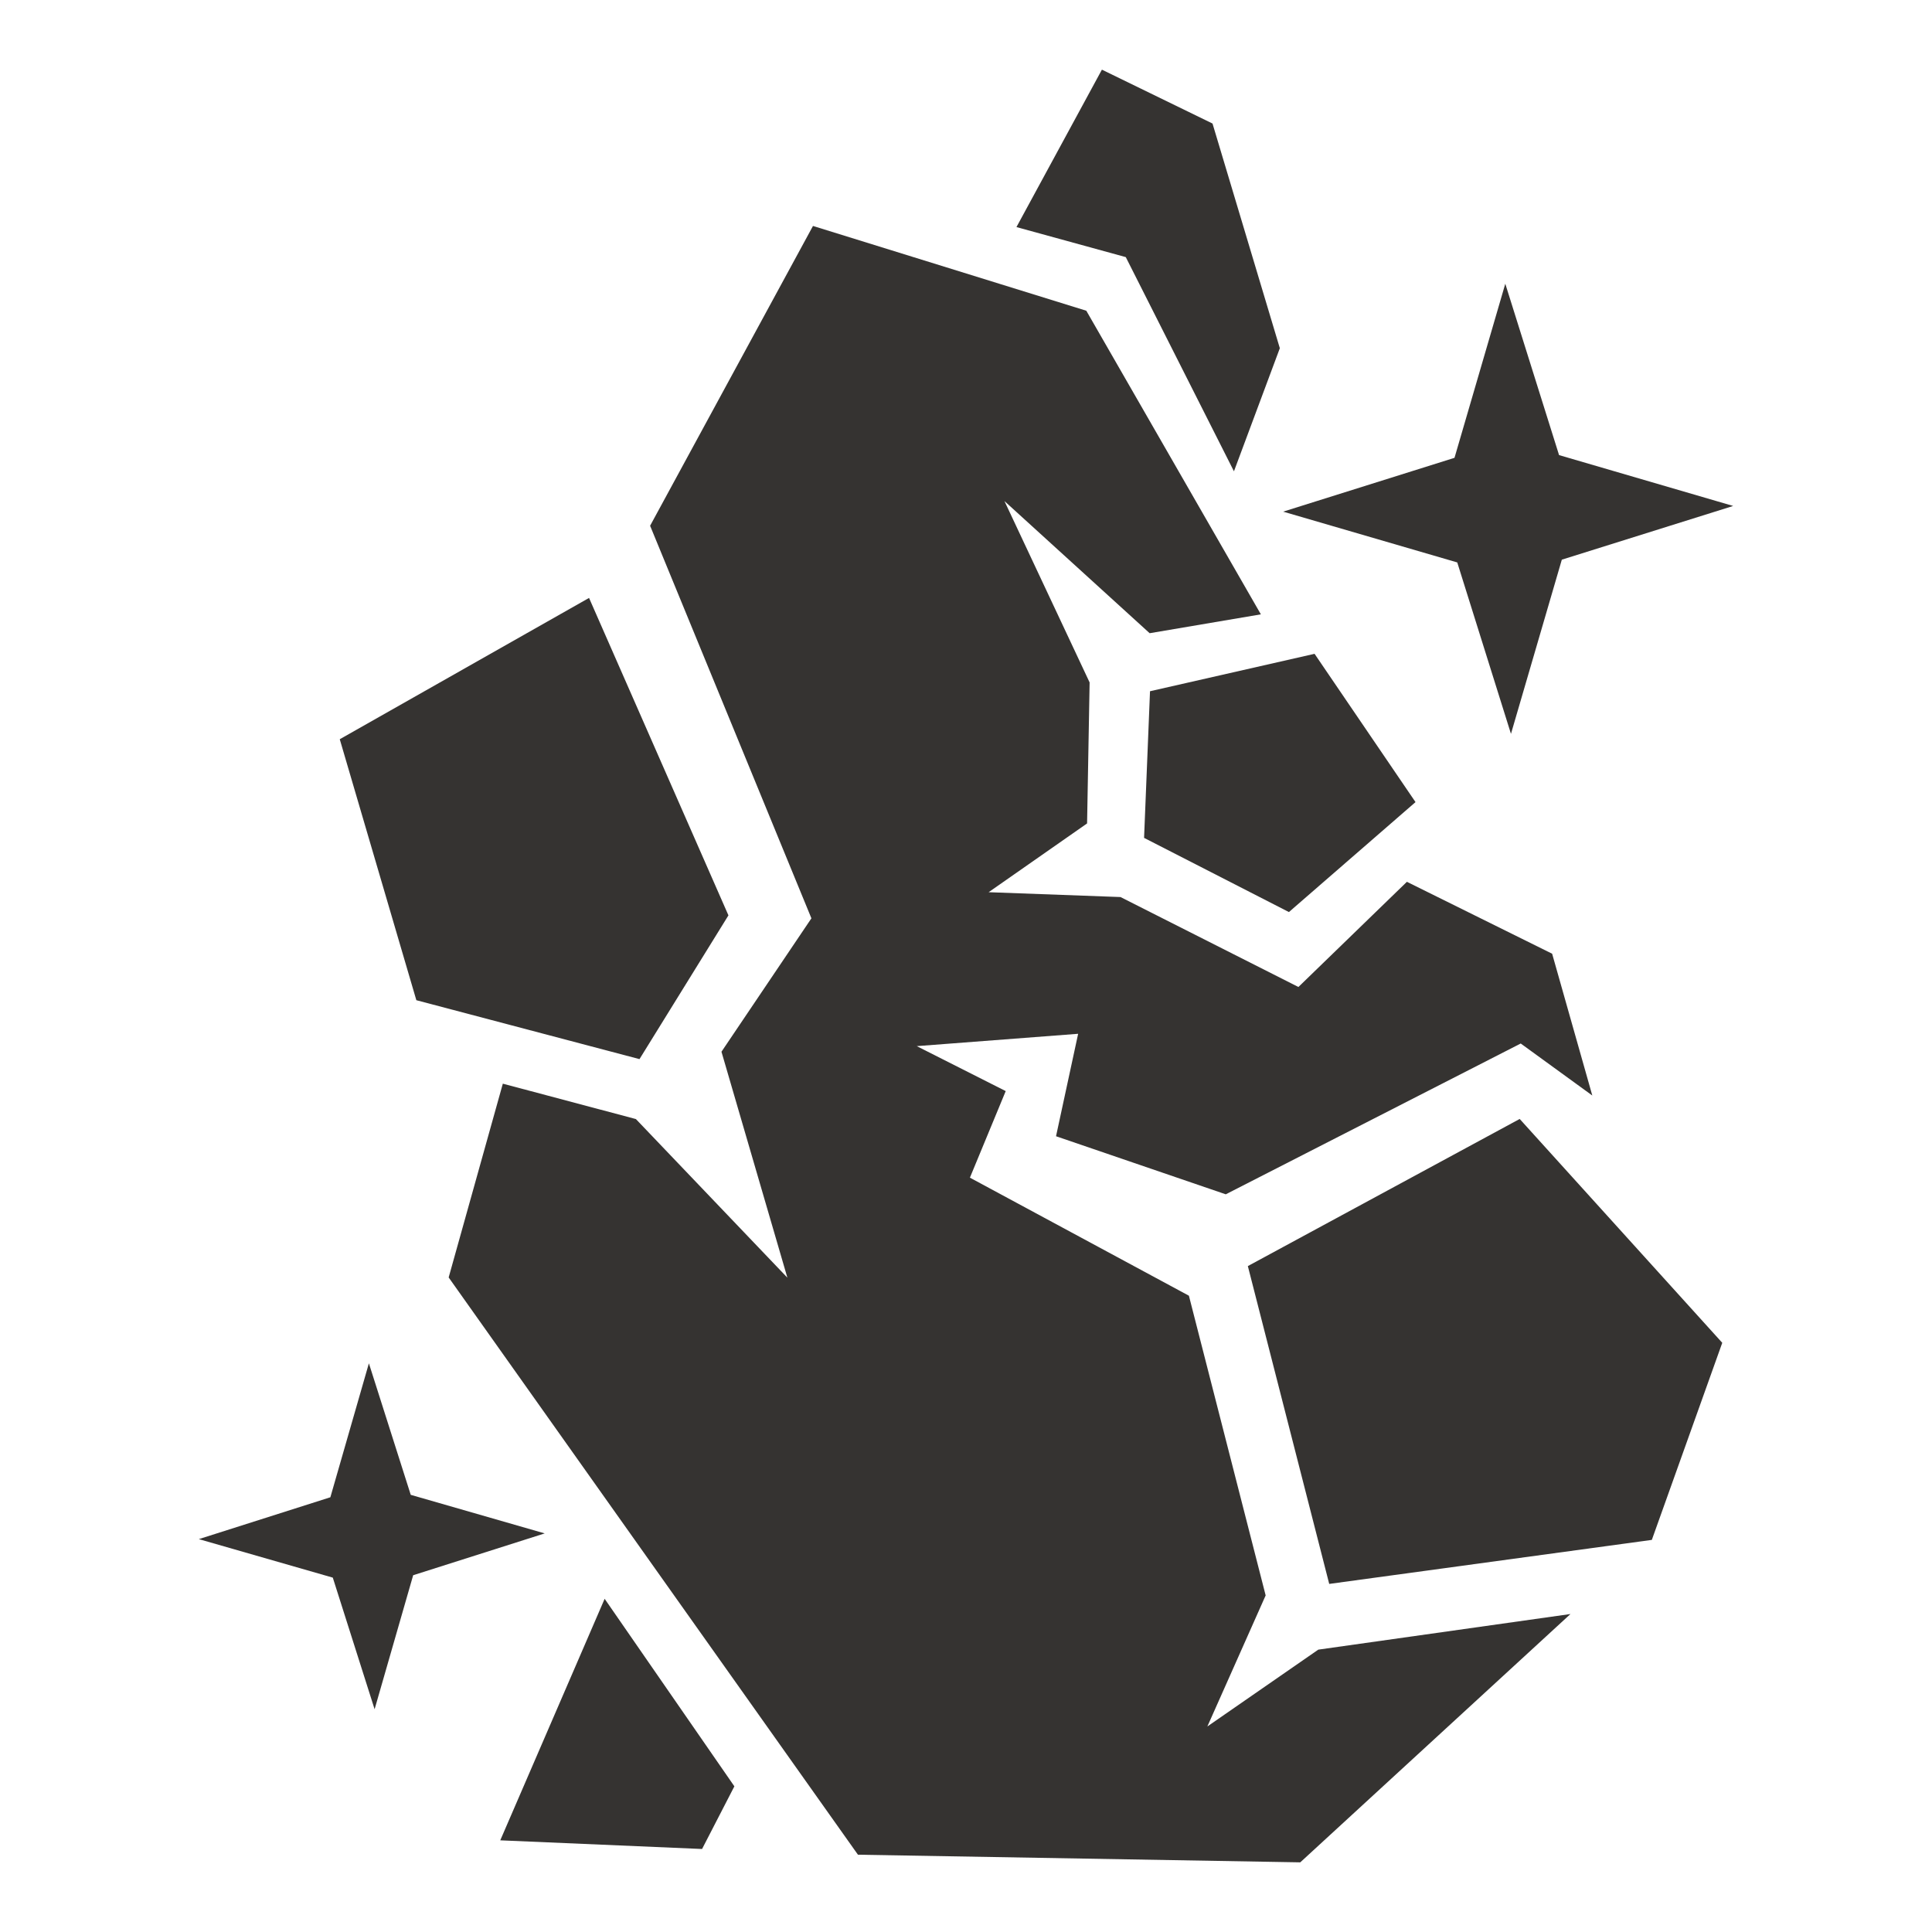
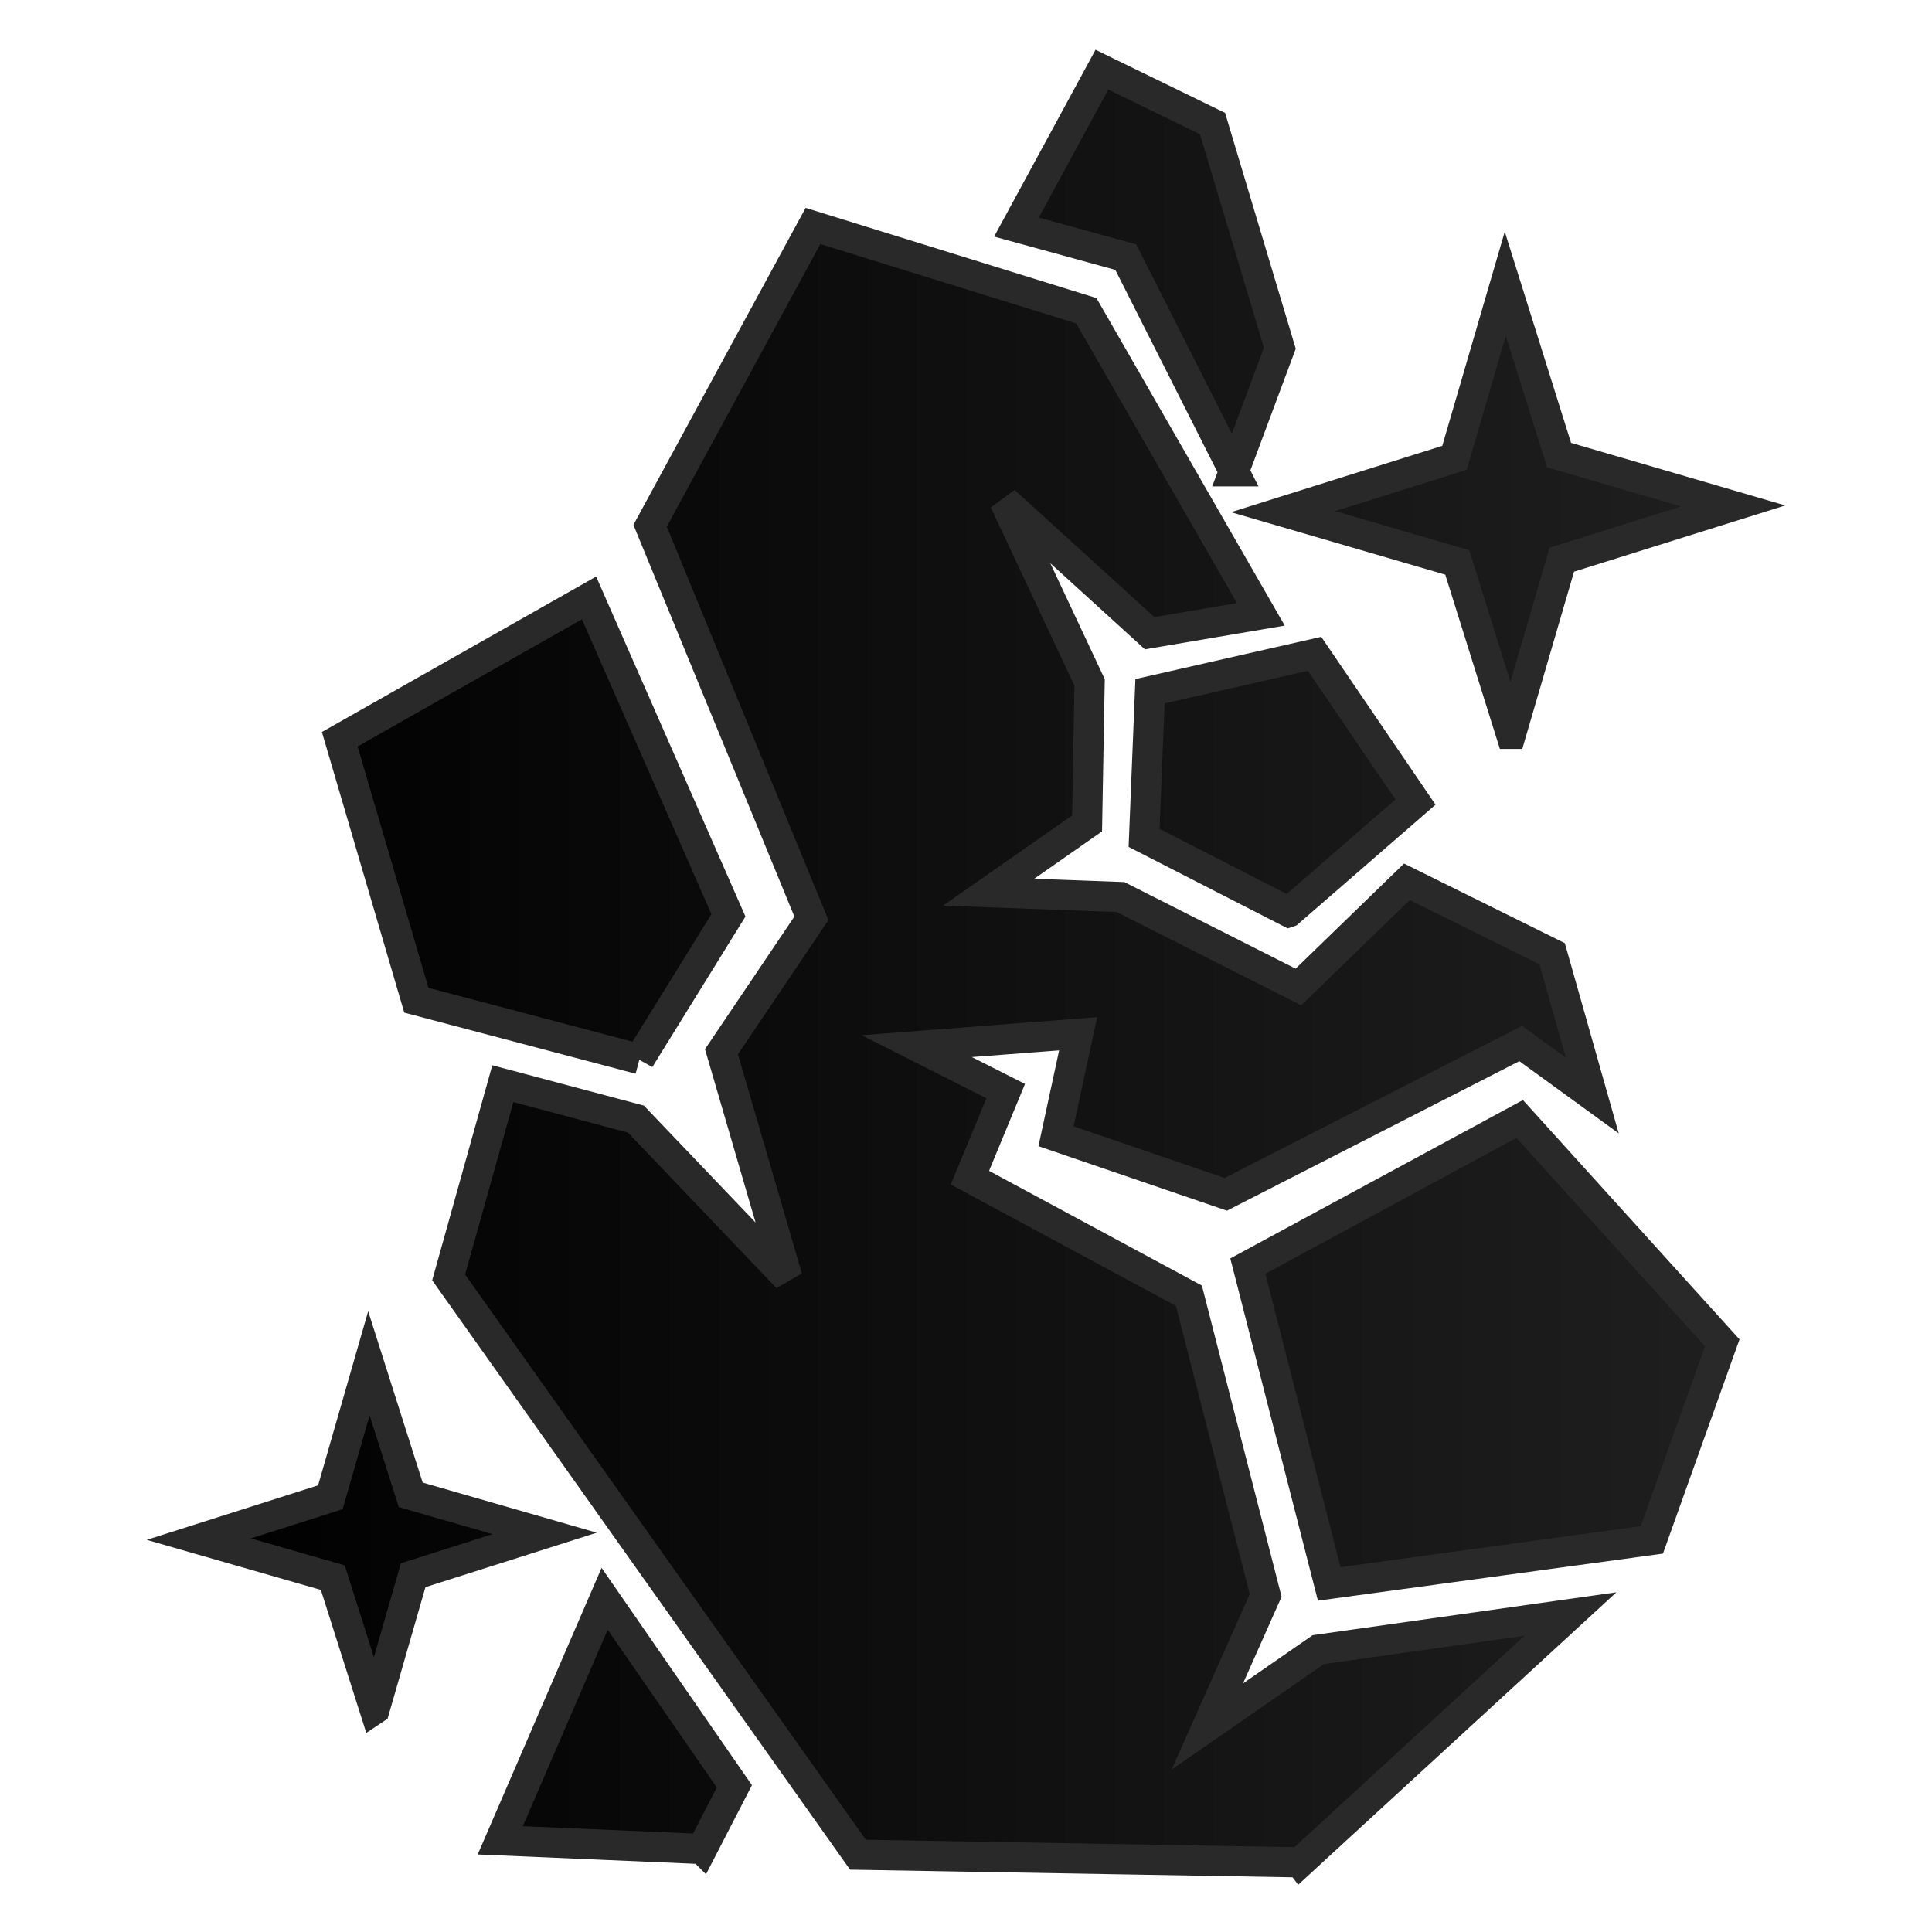
<svg xmlns="http://www.w3.org/2000/svg" viewBox="0 0 512 512" style="height: 512px; width: 512px;">
+   <defs>
+     <linearGradient id="faithtoken-ore-gradient-1">
+       <stop offset="0%" stop-color="#000000" stop-opacity="1" />
+       <stop offset="100%" stop-color="#1f1f1f" stop-opacity="1" />
+     </linearGradient>
+   </defs>
  <g class="" transform="translate(0,0)" style="">
-     <path d="M344.578 493.54l-117.214-2.024L118.9 338.536l14.355-51.353 35.264 9.38 40.145 42.033-17.467-59.874 23.836-35.358-42.748-104.034 43.165-79.45 72.434 22.468 46.26 80.46-29.474 5-38.478-35.017 22.568 48.064-.672 37.364-26.09 18.224 34.95 1.284 47.145 23.835 28.75-27.874 38.488 19.057 10.647 37.578-18.97-13.784-78.166 39.967-44.983-15.39 5.86-27.153-42.766 3.274 23.573 11.913-9.49 22.943 58.037 31.285 20.34 79.423-15.45 34.73 29.397-20.36 66.83-9.438-71.61 65.81zm-158.524-3.538l-53.48-2.296 27.663-64.006 34.38 49.695-8.563 16.607zm-86.78-37.04l-11.08-34.875-35.503-10.204 34.858-11.09 10.212-35.5 11.09 34.855 35.502 10.22-34.857 11.082-10.22 35.51zm252.983-33.208l-21.565-84.228 72.042-38.99 53.683 59.322-18.665 52.23-85.495 11.666zM169.47 280.677l-59.133-15.612-20.298-69.16 66.064-37.45 36.94 84.126-23.573 38.097zm172.106-38.972l-38.385-19.66 1.574-38.86 43.607-9.917 26.753 39.296-33.547 29.14zm58.845-47.23l-14.234-45.425-46.14-13.46 45.41-14.262 13.46-46.132 14.252 45.41 46.14 13.478-45.41 14.235-13.477 46.156zM327.01 124.9l-28.666-56.762-28.972-7.96 22.645-41.718 29.312 14.278 17.84 59.542-12.16 32.62z" fill="#353331" fill-opacity="1" />
+     <path d="M344.578 493.54l-117.214-2.024L118.9 338.536l14.355-51.353 35.264 9.38 40.145 42.033-17.467-59.874 23.836-35.358-42.748-104.034 43.165-79.45 72.434 22.468 46.26 80.46-29.474 5-38.478-35.017 22.568 48.064-.672 37.364-26.09 18.224 34.95 1.284 47.145 23.835 28.75-27.874 38.488 19.057 10.647 37.578-18.97-13.784-78.166 39.967-44.983-15.39 5.86-27.153-42.766 3.274 23.573 11.913-9.49 22.943 58.037 31.285 20.34 79.423-15.45 34.73 29.397-20.36 66.83-9.438-71.61 65.81zm-158.524-3.538l-53.48-2.296 27.663-64.006 34.38 49.695-8.563 16.607zm-86.78-37.04l-11.08-34.875-35.503-10.204 34.858-11.09 10.212-35.5 11.09 34.855 35.502 10.22-34.857 11.082-10.22 35.51zm252.983-33.208l-21.565-84.228 72.042-38.99 53.683 59.322-18.665 52.23-85.495 11.666zM169.47 280.677l-59.133-15.612-20.298-69.16 66.064-37.45 36.94 84.126-23.573 38.097zm172.106-38.972l-38.385-19.66 1.574-38.86 43.607-9.917 26.753 39.296-33.547 29.14zm58.845-47.23l-14.234-45.425-46.14-13.46 45.41-14.262 13.46-46.132 14.252 45.41 46.14 13.478-45.41 14.235-13.477 46.156zM327.01 124.9l-28.666-56.762-28.972-7.96 22.645-41.718 29.312 14.278 17.84 59.542-12.16 32.62z" fill="url(#faithtoken-ore-gradient-1)" stroke="#292929" stroke-opacity="1" stroke-width="8" />
  </g>
</svg>
